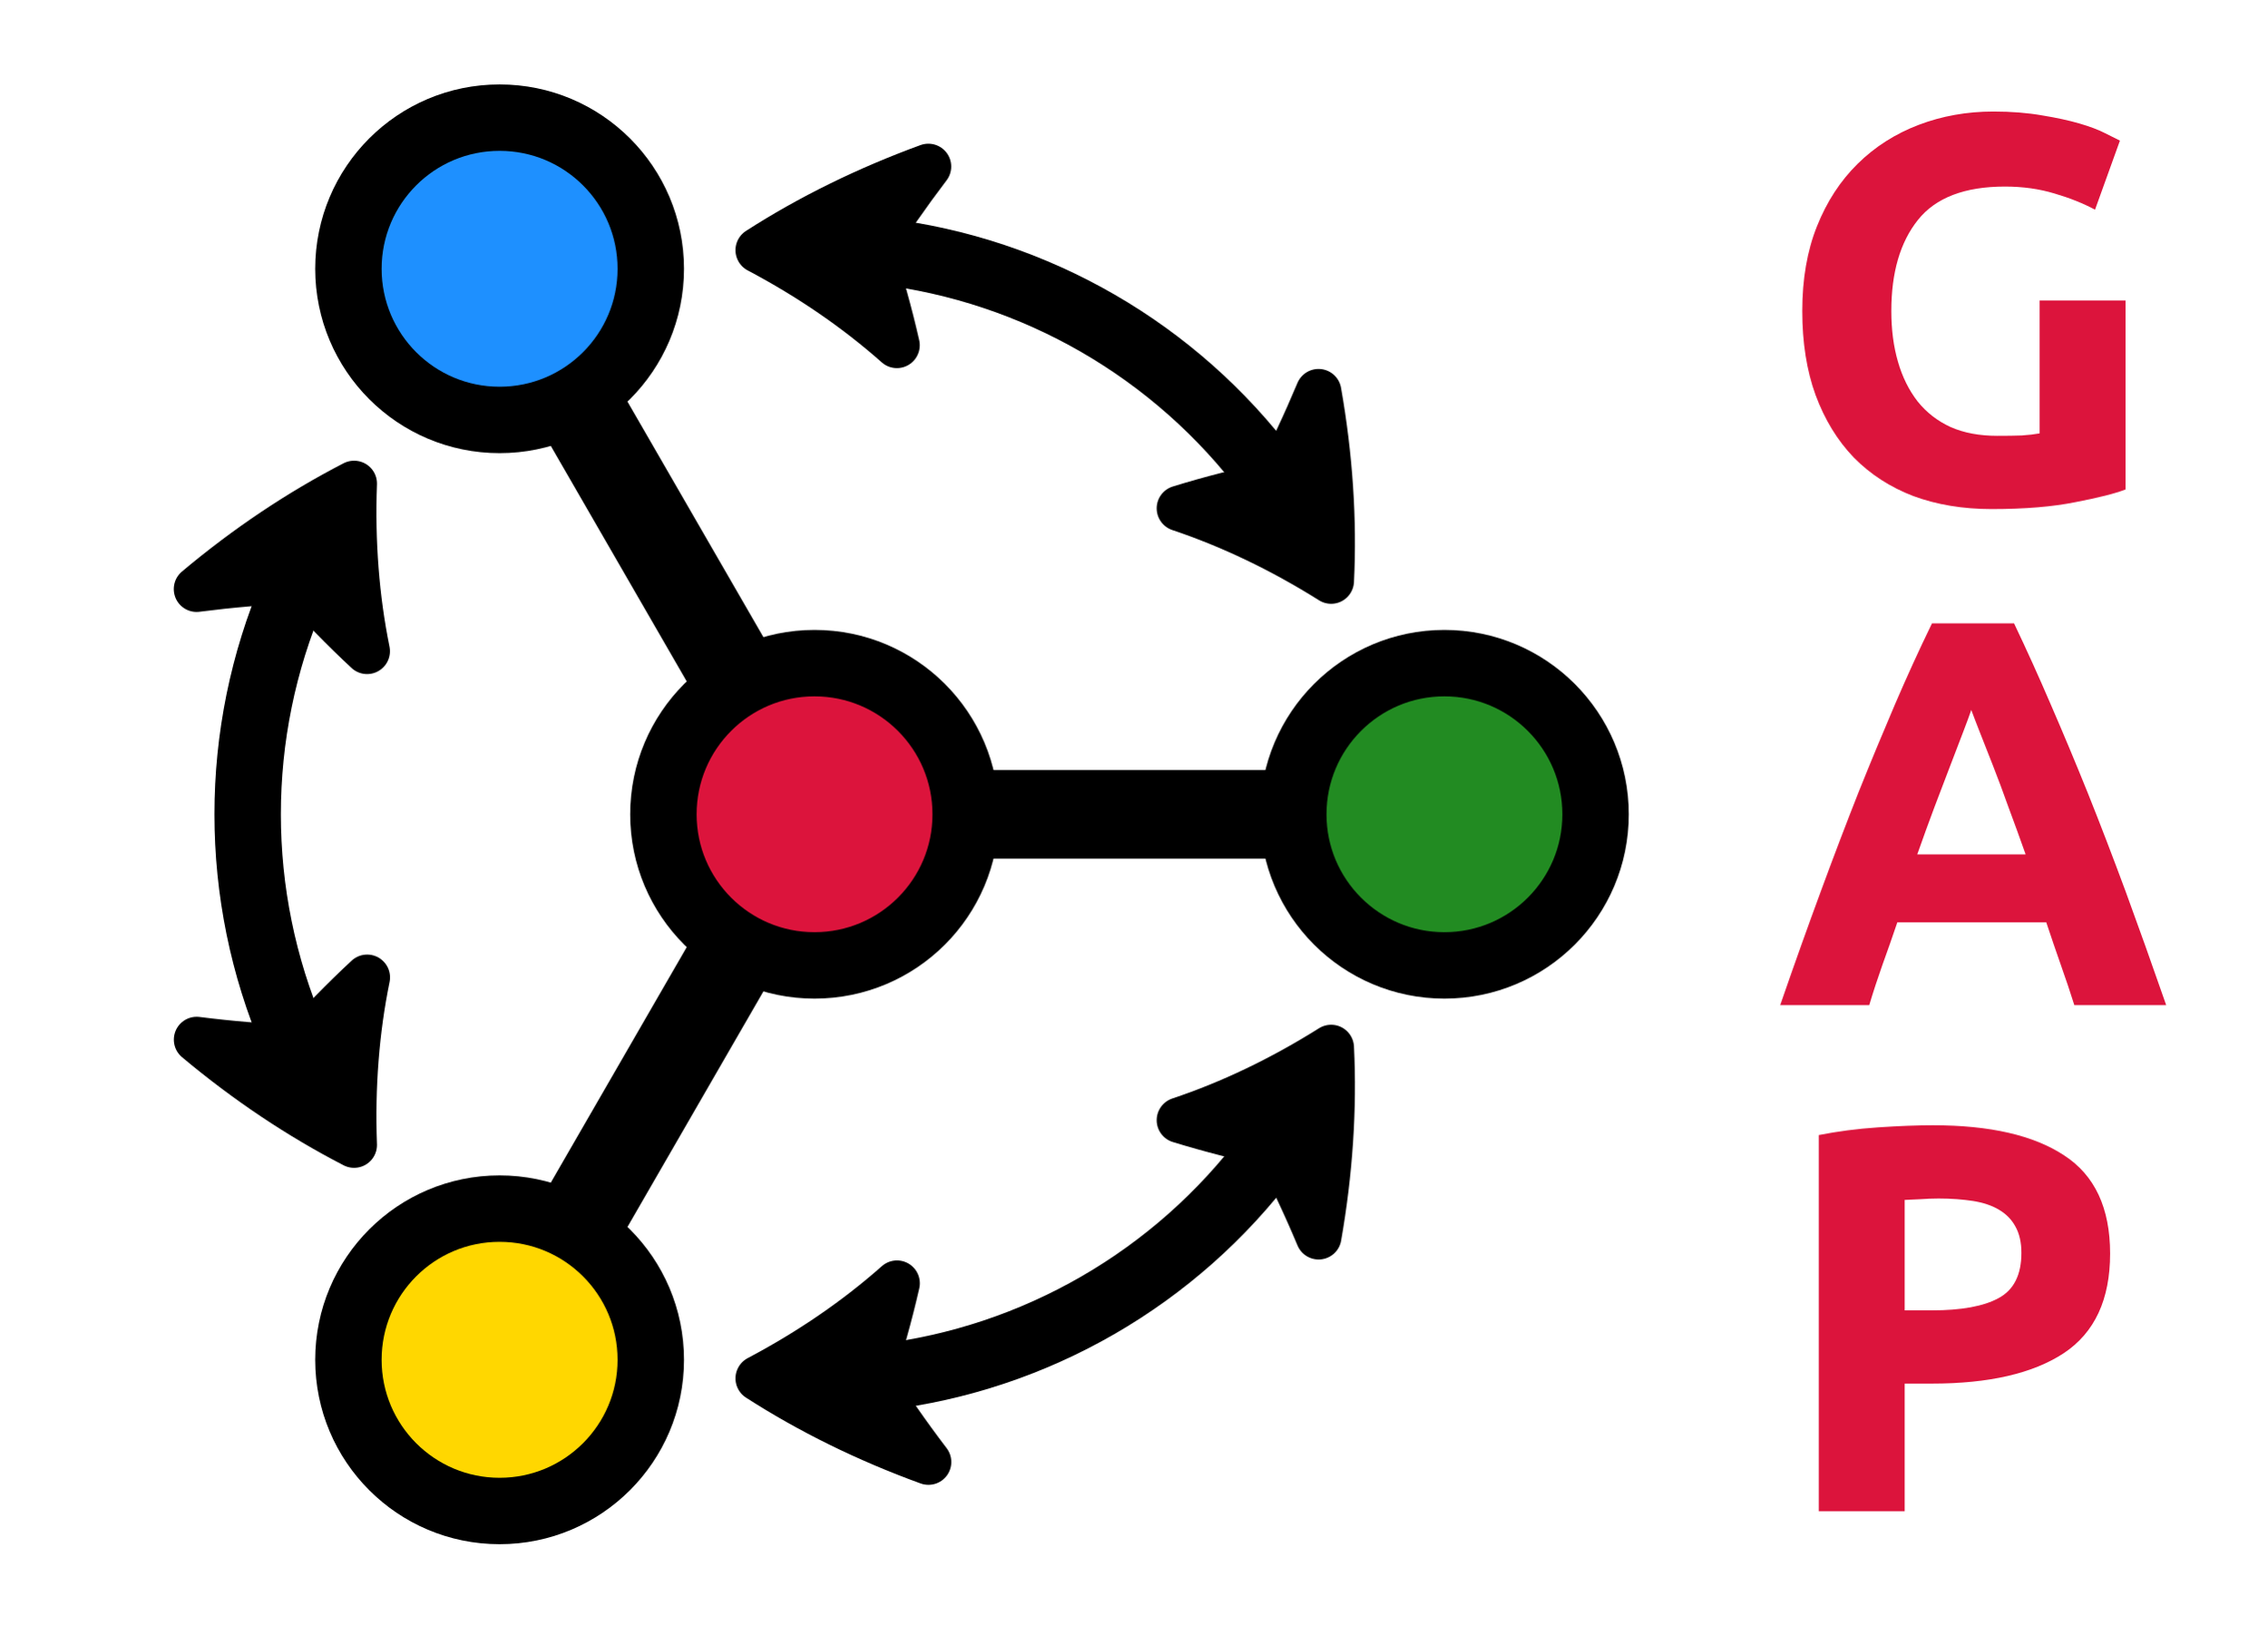
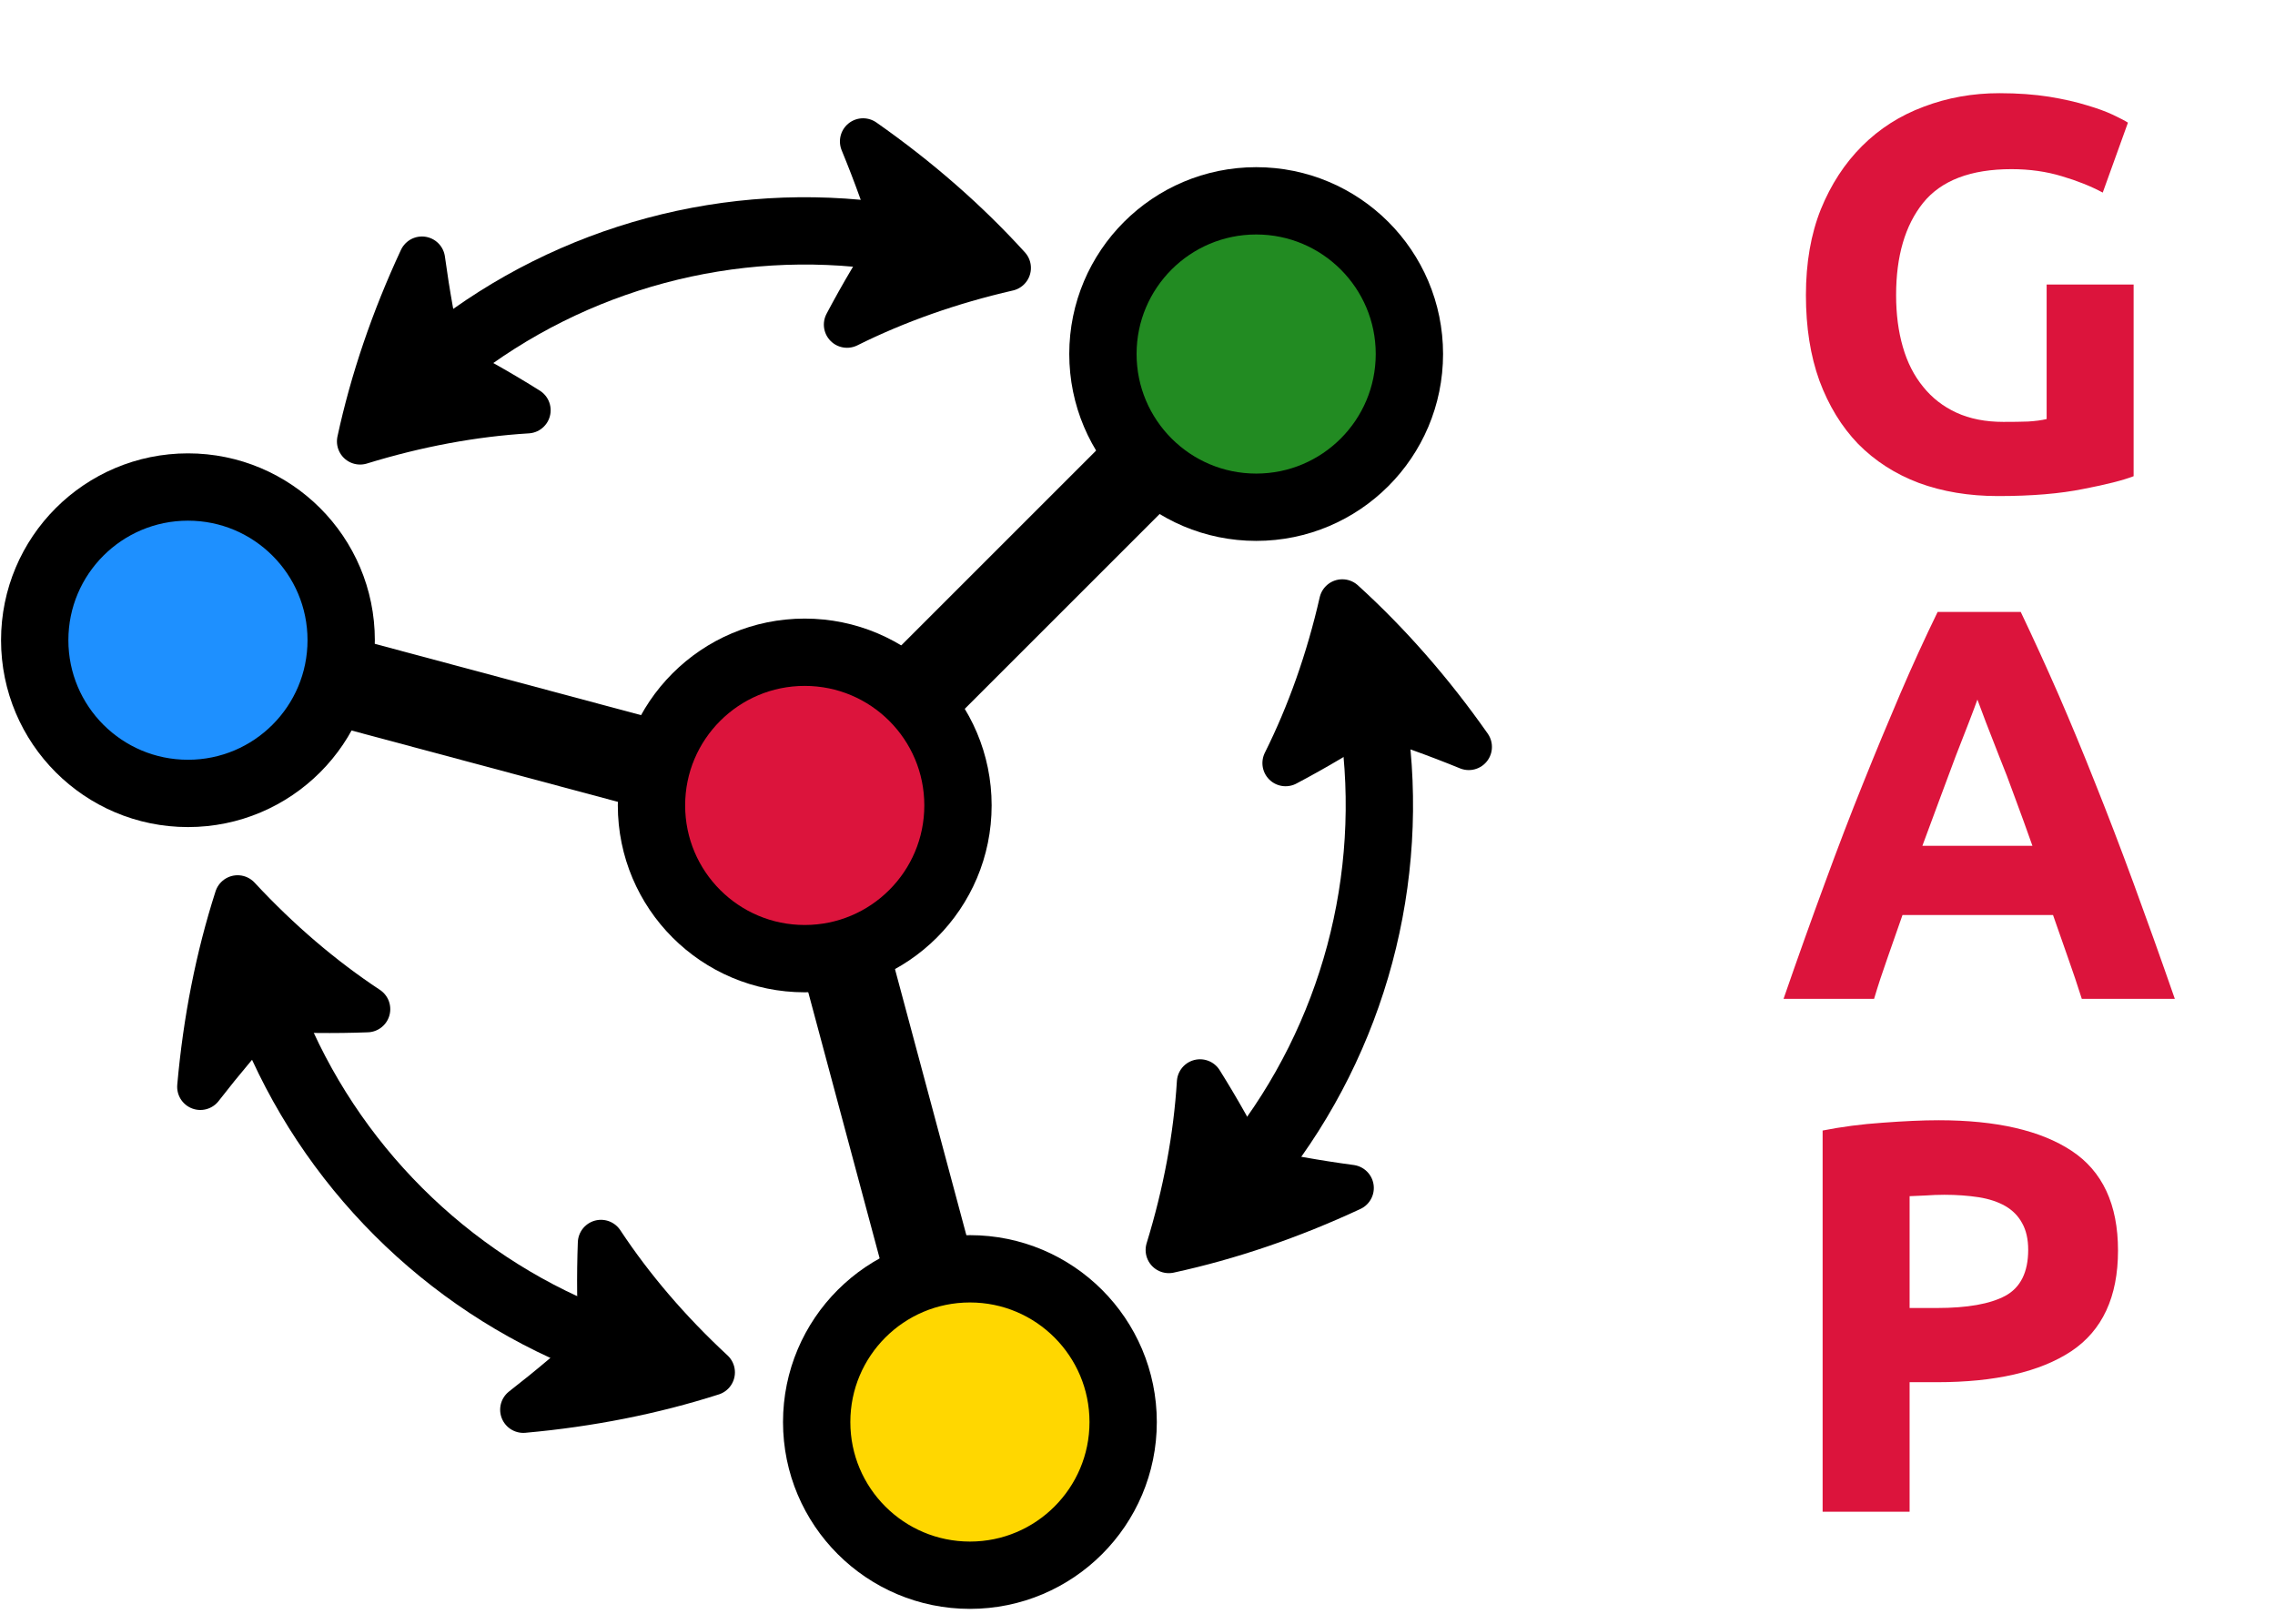
- <svg xmlns="http://www.w3.org/2000/svg" xmlns:xlink="http://www.w3.org/1999/xlink" width="101.041pt" height="73.288pt" viewBox="0 0 101.041 73.288">
+ <svg xmlns="http://www.w3.org/2000/svg" xmlns:xlink="http://www.w3.org/1999/xlink" width="100.122pt" height="71.451pt" viewBox="0 0 100.122 71.451">
  <defs>
    <g>
      <g id="glyph-0-0">
-         <path d="M 10.266 -14.062 C 8.473 -14.062 7.18 -13.566 6.391 -12.578 C 5.598 -11.586 5.203 -10.234 5.203 -8.516 C 5.203 -7.68 5.301 -6.926 5.5 -6.25 C 5.695 -5.57 5.988 -4.984 6.375 -4.484 C 6.77 -3.992 7.258 -3.613 7.844 -3.344 C 8.438 -3.082 9.129 -2.953 9.922 -2.953 C 10.348 -2.953 10.711 -2.957 11.016 -2.969 C 11.316 -2.988 11.582 -3.02 11.812 -3.062 L 11.812 -8.984 L 15.641 -8.984 L 15.641 -0.562 C 15.18 -0.383 14.441 -0.195 13.422 0 C 12.41 0.207 11.16 0.312 9.672 0.312 C 8.391 0.312 7.227 0.117 6.188 -0.266 C 5.156 -0.66 4.27 -1.234 3.531 -1.984 C 2.801 -2.742 2.234 -3.672 1.828 -4.766 C 1.43 -5.859 1.234 -7.109 1.234 -8.516 C 1.234 -9.941 1.453 -11.203 1.891 -12.297 C 2.328 -13.391 2.93 -14.316 3.703 -15.078 C 4.473 -15.836 5.379 -16.414 6.422 -16.812 C 7.461 -17.207 8.57 -17.406 9.75 -17.406 C 10.551 -17.406 11.273 -17.348 11.922 -17.234 C 12.566 -17.129 13.117 -17.008 13.578 -16.875 C 14.047 -16.738 14.43 -16.594 14.734 -16.438 C 15.035 -16.289 15.254 -16.18 15.391 -16.109 L 14.281 -13.031 C 13.758 -13.312 13.16 -13.551 12.484 -13.75 C 11.805 -13.957 11.066 -14.062 10.266 -14.062 Z M 10.266 -14.062 " />
+         <path d="M 10.281 -14.078 C 8.488 -14.078 7.191 -13.582 6.391 -12.594 C 5.598 -11.602 5.203 -10.25 5.203 -8.531 C 5.203 -7.695 5.301 -6.938 5.5 -6.25 C 5.695 -5.57 5.992 -4.988 6.391 -4.5 C 6.785 -4.008 7.273 -3.629 7.859 -3.359 C 8.453 -3.086 9.141 -2.953 9.922 -2.953 C 10.348 -2.953 10.711 -2.957 11.016 -2.969 C 11.328 -2.988 11.598 -3.023 11.828 -3.078 L 11.828 -9 L 15.656 -9 L 15.656 -0.562 C 15.195 -0.383 14.457 -0.195 13.438 0 C 12.426 0.207 11.176 0.312 9.688 0.312 C 8.406 0.312 7.242 0.117 6.203 -0.266 C 5.16 -0.66 4.27 -1.234 3.531 -1.984 C 2.801 -2.742 2.234 -3.672 1.828 -4.766 C 1.43 -5.867 1.234 -7.125 1.234 -8.531 C 1.234 -9.957 1.453 -11.219 1.891 -12.312 C 2.336 -13.406 2.941 -14.332 3.703 -15.094 C 4.473 -15.863 5.379 -16.441 6.422 -16.828 C 7.461 -17.223 8.57 -17.422 9.75 -17.422 C 10.562 -17.422 11.289 -17.367 11.938 -17.266 C 12.582 -17.16 13.133 -17.035 13.594 -16.891 C 14.062 -16.754 14.445 -16.613 14.75 -16.469 C 15.062 -16.32 15.281 -16.207 15.406 -16.125 L 14.297 -13.047 C 13.773 -13.328 13.176 -13.566 12.5 -13.766 C 11.82 -13.973 11.082 -14.078 10.281 -14.078 Z M 10.281 -14.078 " />
      </g>
      <g id="glyph-0-1">
-         <path d="M 13.359 0 C 13.172 -0.594 12.969 -1.195 12.75 -1.812 C 12.531 -2.438 12.316 -3.062 12.109 -3.688 L 5.469 -3.688 C 5.258 -3.062 5.039 -2.438 4.812 -1.812 C 4.594 -1.195 4.395 -0.594 4.219 0 L 0.25 0 C 0.883 -1.832 1.488 -3.523 2.062 -5.078 C 2.633 -6.629 3.191 -8.094 3.734 -9.469 C 4.285 -10.844 4.828 -12.148 5.359 -13.391 C 5.891 -14.629 6.441 -15.836 7.016 -17.016 L 10.672 -17.016 C 11.234 -15.836 11.781 -14.629 12.312 -13.391 C 12.852 -12.148 13.398 -10.844 13.953 -9.469 C 14.504 -8.094 15.066 -6.629 15.641 -5.078 C 16.211 -3.523 16.816 -1.832 17.453 0 Z M 8.766 -13.156 C 8.68 -12.906 8.555 -12.566 8.391 -12.141 C 8.234 -11.723 8.047 -11.234 7.828 -10.672 C 7.617 -10.117 7.383 -9.504 7.125 -8.828 C 6.875 -8.16 6.617 -7.457 6.359 -6.719 L 11.188 -6.719 C 10.926 -7.457 10.672 -8.16 10.422 -8.828 C 10.18 -9.504 9.953 -10.117 9.734 -10.672 C 9.516 -11.234 9.32 -11.723 9.156 -12.141 C 8.988 -12.566 8.859 -12.906 8.766 -13.156 Z M 8.766 -13.156 " />
+         <path d="M 13.375 0 C 13.188 -0.594 12.984 -1.195 12.766 -1.812 C 12.547 -2.438 12.328 -3.062 12.109 -3.688 L 5.484 -3.688 C 5.266 -3.062 5.047 -2.438 4.828 -1.812 C 4.609 -1.195 4.41 -0.594 4.234 0 L 0.25 0 C 0.883 -1.832 1.488 -3.523 2.062 -5.078 C 2.633 -6.641 3.195 -8.109 3.75 -9.484 C 4.301 -10.859 4.844 -12.164 5.375 -13.406 C 5.906 -14.645 6.457 -15.852 7.031 -17.031 L 10.688 -17.031 C 11.25 -15.852 11.801 -14.645 12.344 -13.406 C 12.883 -12.164 13.426 -10.859 13.969 -9.484 C 14.52 -8.109 15.082 -6.641 15.656 -5.078 C 16.227 -3.523 16.832 -1.832 17.469 0 Z M 8.781 -13.172 C 8.695 -12.93 8.57 -12.598 8.406 -12.172 C 8.238 -11.742 8.047 -11.25 7.828 -10.688 C 7.617 -10.133 7.391 -9.52 7.141 -8.844 C 6.891 -8.176 6.629 -7.473 6.359 -6.734 L 11.203 -6.734 C 10.941 -7.473 10.688 -8.176 10.438 -8.844 C 10.195 -9.52 9.961 -10.133 9.734 -10.688 C 9.516 -11.25 9.32 -11.742 9.156 -12.172 C 9 -12.598 8.875 -12.93 8.781 -13.172 Z M 8.781 -13.172 " />
      </g>
      <g id="glyph-0-2">
-         <path d="M 7.062 -17.203 C 9.602 -17.203 11.551 -16.754 12.906 -15.859 C 14.27 -14.973 14.953 -13.516 14.953 -11.484 C 14.953 -9.441 14.266 -7.961 12.891 -7.047 C 11.516 -6.141 9.551 -5.688 7 -5.688 L 5.797 -5.688 L 5.797 0 L 1.969 0 L 1.969 -16.766 C 2.801 -16.93 3.68 -17.047 4.609 -17.109 C 5.547 -17.172 6.363 -17.203 7.062 -17.203 Z M 7.312 -13.938 C 7.031 -13.938 6.754 -13.926 6.484 -13.906 C 6.223 -13.895 5.992 -13.883 5.797 -13.875 L 5.797 -8.953 L 7 -8.953 C 8.32 -8.953 9.316 -9.133 9.984 -9.5 C 10.66 -9.863 11 -10.535 11 -11.516 C 11 -11.984 10.91 -12.375 10.734 -12.688 C 10.566 -13 10.32 -13.25 10 -13.438 C 9.688 -13.625 9.301 -13.754 8.844 -13.828 C 8.383 -13.898 7.875 -13.938 7.312 -13.938 Z M 7.312 -13.938 " />
+         <path d="M 7.078 -17.234 C 9.617 -17.234 11.566 -16.785 12.922 -15.891 C 14.285 -14.992 14.969 -13.531 14.969 -11.5 C 14.969 -9.457 14.281 -7.977 12.906 -7.062 C 11.531 -6.156 9.562 -5.703 7 -5.703 L 5.797 -5.703 L 5.797 0 L 1.969 0 L 1.969 -16.781 C 2.801 -16.945 3.68 -17.062 4.609 -17.125 C 5.547 -17.195 6.367 -17.234 7.078 -17.234 Z M 7.328 -13.953 C 7.047 -13.953 6.77 -13.941 6.5 -13.922 C 6.227 -13.91 5.992 -13.898 5.797 -13.891 L 5.797 -8.969 L 7 -8.969 C 8.332 -8.969 9.332 -9.145 10 -9.5 C 10.676 -9.863 11.016 -10.539 11.016 -11.531 C 11.016 -12 10.926 -12.391 10.75 -12.703 C 10.582 -13.016 10.336 -13.266 10.016 -13.453 C 9.691 -13.641 9.301 -13.77 8.844 -13.844 C 8.383 -13.914 7.879 -13.953 7.328 -13.953 Z M 7.328 -13.953 " />
      </g>
    </g>
    <clipPath id="clip-0">
-       <path clip-rule="nonzero" d="M 0.012 0 L 90 0 L 90 72.582 L 0.012 72.582 Z M 0.012 0 " />
+       <path clip-rule="nonzero" d="M 0 0.039 L 99.25 0.039 L 99.25 70.867 L 0 70.867 Z M 0 0.039 " />
    </clipPath>
    <clipPath id="clip-1">
-       <path clip-rule="nonzero" d="M 0.012 0 L 85 0 L 85 72.582 L 0.012 72.582 Z M 0.012 0 " />
+       <path clip-rule="nonzero" d="M 0 0.039 L 86 0.039 L 86 70.867 L 0 70.867 Z M 0 0.039 " />
    </clipPath>
    <clipPath id="clip-2">
-       <path clip-rule="nonzero" d="M 15 0 L 100.078 0 L 100.078 72.582 L 15 72.582 Z M 15 0 " />
+       <path clip-rule="nonzero" d="M 0 0.039 L 98 0.039 L 98 70.867 L 0 70.867 Z M 0 0.039 " />
    </clipPath>
    <clipPath id="clip-3">
-       <path clip-rule="nonzero" d="M 0.012 0 L 71 0 L 71 61 L 0.012 61 Z M 0.012 0 " />
+       <path clip-rule="nonzero" d="M 0 0.039 L 85 0.039 L 85 70.867 L 0 70.867 Z M 0 0.039 " />
    </clipPath>
    <clipPath id="clip-4">
-       <path clip-rule="nonzero" d="M 0.012 12 L 71 12 L 71 72.582 L 0.012 72.582 Z M 0.012 12 " />
+       <path clip-rule="nonzero" d="M 6 0.039 L 99.25 0.039 L 99.25 65 L 6 65 Z M 6 0.039 " />
    </clipPath>
    <clipPath id="clip-5">
-       <path clip-rule="nonzero" d="M 0.012 0 L 99 0 L 99 64 L 0.012 64 Z M 0.012 0 " />
+       <path clip-rule="nonzero" d="M 0 0.039 L 57 0.039 L 57 70.867 L 0 70.867 Z M 0 0.039 " />
    </clipPath>
    <clipPath id="clip-6">
-       <path clip-rule="nonzero" d="M 0.012 0 L 55 0 L 55 72.582 L 0.012 72.582 Z M 0.012 0 " />
+       <path clip-rule="nonzero" d="M 0 13 L 92 13 L 92 70.867 L 0 70.867 Z M 0 13 " />
    </clipPath>
    <clipPath id="clip-7">
-       <path clip-rule="nonzero" d="M 0.012 9 L 99 9 L 99 72.582 L 0.012 72.582 Z M 0.012 9 " />
+       <path clip-rule="nonzero" d="M 0 0.039 L 81 0.039 L 81 58 L 0 58 Z M 0 0.039 " />
+     </clipPath>
+     <clipPath id="clip-8">
+       <path clip-rule="nonzero" d="M 0 2 L 68 2 L 68 70.867 L 0 70.867 Z M 0 2 " />
+     </clipPath>
+     <clipPath id="clip-9">
+       <path clip-rule="nonzero" d="M 13 0.039 L 99.25 0.039 L 99.25 70.867 L 13 70.867 Z M 13 0.039 " />
    </clipPath>
  </defs>
-   <path fill="none" stroke-width="3.985" stroke-linecap="butt" stroke-linejoin="miter" stroke="rgb(0%, 0%, 0%)" stroke-opacity="1" stroke-miterlimit="10" d="M 5.67 -0.002 L 22.677 -0.002 " transform="matrix(0.990378, 0, 0, -0.990378, 36.30263, 36.29142)" />
  <g clip-path="url(#clip-0)">
-     <path fill="none" stroke-width="3.985" stroke-linecap="butt" stroke-linejoin="miter" stroke="rgb(0%, 0%, 0%)" stroke-opacity="1" stroke-miterlimit="10" d="M -2.834 4.909 L -11.337 19.641 " transform="matrix(0.990378, 0, 0, -0.990378, 36.30263, 36.29142)" />
-     <path fill="none" stroke-width="3.985" stroke-linecap="butt" stroke-linejoin="miter" stroke="rgb(0%, 0%, 0%)" stroke-opacity="1" stroke-miterlimit="10" d="M -2.834 -4.908 L -11.337 -19.64 " transform="matrix(0.990378, 0, 0, -0.990378, 36.30263, 36.29142)" />
+     <path fill="none" stroke-width="3.985" stroke-linecap="butt" stroke-linejoin="miter" stroke="rgb(0%, 0%, 0%)" stroke-opacity="1" stroke-miterlimit="10" d="M 4.007 4.008 L 16.034 16.035 " transform="matrix(0.991307, 0, 0, -0.991307, 35.41444, 35.45388)" />
  </g>
-   <path fill-rule="nonzero" fill="rgb(86.4%, 7.999%, 23.499%)" fill-opacity="1" d="M 43.039 36.293 C 43.039 32.57 40.023 29.555 36.301 29.555 C 32.582 29.555 29.566 32.57 29.566 36.293 C 29.566 40.012 32.582 43.027 36.301 43.027 C 40.023 43.027 43.039 40.012 43.039 36.293 Z M 43.039 36.293 " />
  <g clip-path="url(#clip-1)">
-     <path fill="none" stroke-width="2.989" stroke-linecap="butt" stroke-linejoin="miter" stroke="rgb(0%, 0%, 0%)" stroke-opacity="1" stroke-miterlimit="10" d="M 6.802 -0.002 C 6.802 3.757 3.757 6.802 -0.002 6.802 C -3.757 6.802 -6.802 3.757 -6.802 -0.002 C -6.802 -3.756 -3.757 -6.801 -0.002 -6.801 C 3.757 -6.801 6.802 -3.756 6.802 -0.002 Z M 6.802 -0.002 " transform="matrix(0.990378, 0, 0, -0.990378, 36.30263, 36.29142)" />
+     <path fill="none" stroke-width="3.985" stroke-linecap="butt" stroke-linejoin="miter" stroke="rgb(0%, 0%, 0%)" stroke-opacity="1" stroke-miterlimit="10" d="M -5.478 1.467 L -21.906 5.868 " transform="matrix(0.991307, 0, 0, -0.991307, 35.41444, 35.45388)" />
  </g>
-   <path fill-rule="nonzero" fill="rgb(13.199%, 54.5%, 13.199%)" fill-opacity="1" d="M 71.113 36.293 C 71.113 32.57 68.098 29.555 64.375 29.555 C 60.656 29.555 57.641 32.57 57.641 36.293 C 57.641 40.012 60.656 43.027 64.375 43.027 C 68.098 43.027 71.113 40.012 71.113 36.293 Z M 71.113 36.293 " />
  <g clip-path="url(#clip-2)">
-     <path fill="none" stroke-width="2.989" stroke-linecap="butt" stroke-linejoin="miter" stroke="rgb(0%, 0%, 0%)" stroke-opacity="1" stroke-miterlimit="10" d="M 35.149 -0.002 C 35.149 3.757 32.104 6.802 28.345 6.802 C 24.59 6.802 21.545 3.757 21.545 -0.002 C 21.545 -3.756 24.59 -6.801 28.345 -6.801 C 32.104 -6.801 35.149 -3.756 35.149 -0.002 Z M 35.149 -0.002 " transform="matrix(0.990378, 0, 0, -0.990378, 36.30263, 36.29142)" />
+     <path fill="none" stroke-width="3.985" stroke-linecap="butt" stroke-linejoin="miter" stroke="rgb(0%, 0%, 0%)" stroke-opacity="1" stroke-miterlimit="10" d="M 1.465 -5.477 L 5.871 -21.905 " transform="matrix(0.991307, 0, 0, -0.991307, 35.41444, 35.45388)" />
  </g>
-   <path fill-rule="nonzero" fill="rgb(11.6%, 56.499%, 100%)" fill-opacity="1" d="M 29.004 11.98 C 29.004 8.258 25.988 5.242 22.266 5.242 C 18.543 5.242 15.527 8.258 15.527 11.98 C 15.527 15.699 18.543 18.715 22.266 18.715 C 25.988 18.715 29.004 15.699 29.004 11.98 Z M 29.004 11.98 " />
+   <path fill-rule="nonzero" fill="rgb(86.4%, 7.999%, 23.499%)" fill-opacity="1" d="M 42.16 35.453 C 42.16 31.73 39.141 28.711 35.414 28.711 C 31.691 28.711 28.672 31.73 28.672 35.453 C 28.672 39.18 31.691 42.199 35.414 42.199 C 39.141 42.199 42.16 39.18 42.16 35.453 Z M 42.16 35.453 " />
  <g clip-path="url(#clip-3)">
-     <path fill="none" stroke-width="2.989" stroke-linecap="butt" stroke-linejoin="miter" stroke="rgb(0%, 0%, 0%)" stroke-opacity="1" stroke-miterlimit="10" d="M -7.37 24.547 C -7.37 28.306 -10.415 31.351 -14.173 31.351 C -17.932 31.351 -20.977 28.306 -20.977 24.547 C -20.977 20.792 -17.932 17.747 -14.173 17.747 C -10.415 17.747 -7.37 20.792 -7.37 24.547 Z M -7.37 24.547 " transform="matrix(0.990378, 0, 0, -0.990378, 36.30263, 36.29142)" />
+     <path fill="none" stroke-width="2.989" stroke-linecap="butt" stroke-linejoin="miter" stroke="rgb(0%, 0%, 0%)" stroke-opacity="1" stroke-miterlimit="10" d="M 6.805 0.001 C 6.805 3.756 3.759 6.802 -0 6.802 C -3.756 6.802 -6.802 3.756 -6.802 0.001 C -6.802 -3.758 -3.756 -6.804 -0 -6.804 C 3.759 -6.804 6.805 -3.758 6.805 0.001 Z M 6.805 0.001 " transform="matrix(0.991307, 0, 0, -0.991307, 35.41444, 35.45388)" />
  </g>
-   <path fill-rule="nonzero" fill="rgb(100%, 84.399%, 0%)" fill-opacity="1" d="M 29.004 60.605 C 29.004 56.883 25.988 53.867 22.266 53.867 C 18.543 53.867 15.527 56.883 15.527 60.605 C 15.527 64.324 18.543 67.344 22.266 67.344 C 25.988 67.344 29.004 64.324 29.004 60.605 Z M 29.004 60.605 " />
+   <path fill-rule="nonzero" fill="rgb(13.199%, 54.5%, 13.199%)" fill-opacity="1" d="M 62.027 15.582 C 62.027 11.859 59.008 8.84 55.285 8.84 C 51.559 8.84 48.539 11.859 48.539 15.582 C 48.539 19.309 51.559 22.328 55.285 22.328 C 59.008 22.328 62.027 19.309 62.027 15.582 Z M 62.027 15.582 " />
  <g clip-path="url(#clip-4)">
-     <path fill="none" stroke-width="2.989" stroke-linecap="butt" stroke-linejoin="miter" stroke="rgb(0%, 0%, 0%)" stroke-opacity="1" stroke-miterlimit="10" d="M -7.37 -24.55 C -7.37 -20.791 -10.415 -17.747 -14.173 -17.747 C -17.932 -17.747 -20.977 -20.791 -20.977 -24.55 C -20.977 -28.305 -17.932 -31.354 -14.173 -31.354 C -10.415 -31.354 -7.37 -28.305 -7.37 -24.55 Z M -7.37 -24.55 " transform="matrix(0.990378, 0, 0, -0.990378, 36.30263, 36.29142)" />
+     <path fill="none" stroke-width="2.989" stroke-linecap="butt" stroke-linejoin="miter" stroke="rgb(0%, 0%, 0%)" stroke-opacity="1" stroke-miterlimit="10" d="M 26.846 20.046 C 26.846 23.801 23.8 26.847 20.045 26.847 C 16.286 26.847 13.24 23.801 13.24 20.046 C 13.24 16.287 16.286 13.241 20.045 13.241 C 23.8 13.241 26.846 16.287 26.846 20.046 Z M 26.846 20.046 " transform="matrix(0.991307, 0, 0, -0.991307, 35.41444, 35.45388)" />
  </g>
+   <path fill-rule="nonzero" fill="rgb(11.6%, 56.499%, 100%)" fill-opacity="1" d="M 15.016 28.18 C 15.016 24.457 11.996 21.438 8.273 21.438 C 4.547 21.438 1.527 24.457 1.527 28.18 C 1.527 31.906 4.547 34.926 8.273 34.926 C 11.996 34.926 15.016 31.906 15.016 28.18 Z M 15.016 28.18 " />
  <g clip-path="url(#clip-5)">
-     <path fill="none" stroke-width="2.989" stroke-linecap="butt" stroke-linejoin="miter" stroke="rgb(0%, 0%, 0%)" stroke-opacity="1" stroke-miterlimit="10" d="M 20.429 15.282 C 16.252 20.867 9.945 24.512 3.019 25.336 " transform="matrix(0.990378, 0, 0, -0.990378, 36.30263, 36.29142)" />
+     <path fill="none" stroke-width="2.989" stroke-linecap="butt" stroke-linejoin="miter" stroke="rgb(0%, 0%, 0%)" stroke-opacity="1" stroke-miterlimit="10" d="M -20.578 7.338 C -20.578 11.093 -23.624 14.139 -27.379 14.139 C -31.138 14.139 -34.184 11.093 -34.184 7.338 C -34.184 3.579 -31.138 0.533 -27.379 0.533 C -23.624 0.533 -20.578 3.579 -20.578 7.338 Z M -20.578 7.338 " transform="matrix(0.991307, 0, 0, -0.991307, 35.41444, 35.45388)" />
  </g>
-   <path fill-rule="nonzero" fill="rgb(0%, 0%, 0%)" fill-opacity="1" stroke-width="2.057" stroke-linecap="butt" stroke-linejoin="round" stroke="rgb(0%, 0%, 0%)" stroke-opacity="1" stroke-miterlimit="10" d="M 23.249 10.502 C 23.383 13.247 23.194 16.103 22.681 19.013 C 22.086 17.594 21.439 16.209 20.733 14.868 C 19.266 14.568 17.83 14.202 16.426 13.768 C 18.721 12.999 21.013 11.906 23.249 10.502 Z M 23.249 10.502 " transform="matrix(0.990378, 0, 0, -0.990378, 36.30263, 36.29142)" />
-   <path fill-rule="nonzero" fill="rgb(0%, 0%, 0%)" fill-opacity="1" stroke-width="2.057" stroke-linecap="butt" stroke-linejoin="round" stroke="rgb(0%, 0%, 0%)" stroke-opacity="1" stroke-miterlimit="10" d="M -2.53 25.387 C -0.195 24.153 1.895 22.713 3.706 21.108 C 3.382 22.54 2.98 23.967 2.511 25.391 C 3.315 26.669 4.191 27.923 5.122 29.15 C 2.349 28.136 -0.219 26.874 -2.53 25.387 Z M -2.53 25.387 " transform="matrix(0.990378, 0, 0, -0.990378, 36.30263, 36.29142)" />
+   <path fill-rule="nonzero" fill="rgb(100%, 84.399%, 0%)" fill-opacity="1" d="M 49.43 62.598 C 49.43 58.871 46.41 55.852 42.688 55.852 C 38.961 55.852 35.941 58.871 35.941 62.598 C 35.941 66.32 38.961 69.34 42.688 69.34 C 46.41 69.34 49.43 66.32 49.43 62.598 Z M 49.43 62.598 " />
  <g clip-path="url(#clip-6)">
-     <path fill="none" stroke-width="2.989" stroke-linecap="butt" stroke-linejoin="miter" stroke="rgb(0%, 0%, 0%)" stroke-opacity="1" stroke-miterlimit="10" d="M -23.45 10.052 C -26.199 3.643 -26.199 -3.642 -23.45 -10.051 " transform="matrix(0.990378, 0, 0, -0.990378, 36.30263, 36.29142)" />
+     <path fill="none" stroke-width="2.989" stroke-linecap="butt" stroke-linejoin="miter" stroke="rgb(0%, 0%, 0%)" stroke-opacity="1" stroke-miterlimit="10" d="M 14.138 -27.382 C 14.138 -23.623 11.092 -20.577 7.337 -20.577 C 3.578 -20.577 0.532 -23.623 0.532 -27.382 C 0.532 -31.137 3.578 -34.183 7.337 -34.183 C 11.092 -34.183 14.138 -31.137 14.138 -27.382 Z M 14.138 -27.382 " transform="matrix(0.991307, 0, 0, -0.991307, 35.41444, 35.45388)" />
  </g>
-   <path fill-rule="nonzero" fill="rgb(0%, 0%, 0%)" fill-opacity="1" stroke-width="2.057" stroke-linecap="butt" stroke-linejoin="round" stroke="rgb(0%, 0%, 0%)" stroke-opacity="1" stroke-miterlimit="10" d="M -20.721 14.884 C -23.162 13.626 -25.545 12.036 -27.808 10.135 C -26.278 10.332 -24.756 10.462 -23.245 10.522 C -22.247 9.401 -21.214 8.34 -20.137 7.339 C -20.618 9.713 -20.819 12.245 -20.721 14.884 Z M -20.721 14.884 " transform="matrix(0.990378, 0, 0, -0.990378, 36.30263, 36.29142)" />
-   <path fill-rule="nonzero" fill="rgb(0%, 0%, 0%)" fill-opacity="1" stroke-width="2.057" stroke-linecap="butt" stroke-linejoin="round" stroke="rgb(0%, 0%, 0%)" stroke-opacity="1" stroke-miterlimit="10" d="M -20.721 -14.883 C -20.819 -12.244 -20.618 -9.712 -20.133 -7.342 C -21.21 -8.344 -22.247 -9.405 -23.245 -10.521 C -24.756 -10.462 -26.278 -10.335 -27.805 -10.142 C -25.545 -12.035 -23.162 -13.625 -20.721 -14.883 Z M -20.721 -14.883 " transform="matrix(0.990378, 0, 0, -0.990378, 36.30263, 36.29142)" />
  <g clip-path="url(#clip-7)">
-     <path fill="none" stroke-width="2.989" stroke-linecap="butt" stroke-linejoin="miter" stroke="rgb(0%, 0%, 0%)" stroke-opacity="1" stroke-miterlimit="10" d="M 3.019 -25.335 C 9.945 -24.511 16.256 -20.866 20.433 -15.281 " transform="matrix(0.990378, 0, 0, -0.990378, 36.30263, 36.29142)" />
+     <path fill="none" stroke-width="2.989" stroke-linecap="butt" stroke-linejoin="miter" stroke="rgb(0%, 0%, 0%)" stroke-opacity="1" stroke-miterlimit="10" d="M 3.641 25.252 C -3.263 26.248 -10.301 24.365 -15.782 20.05 " transform="matrix(0.991307, 0, 0, -0.991307, 35.41444, 35.45388)" />
  </g>
-   <path fill-rule="nonzero" fill="rgb(0%, 0%, 0%)" fill-opacity="1" stroke-width="2.057" stroke-linecap="butt" stroke-linejoin="round" stroke="rgb(0%, 0%, 0%)" stroke-opacity="1" stroke-miterlimit="10" d="M -2.53 -25.386 C -0.219 -26.873 2.349 -28.139 5.126 -29.149 C 4.191 -27.923 3.319 -26.668 2.511 -25.39 C 2.984 -23.97 3.382 -22.539 3.71 -21.107 C 1.899 -22.712 -0.195 -24.152 -2.53 -25.386 Z M -2.53 -25.386 " transform="matrix(0.990378, 0, 0, -0.990378, 36.30263, 36.29142)" />
-   <path fill-rule="nonzero" fill="rgb(0%, 0%, 0%)" fill-opacity="1" stroke-width="2.057" stroke-linecap="butt" stroke-linejoin="round" stroke="rgb(0%, 0%, 0%)" stroke-opacity="1" stroke-miterlimit="10" d="M 23.249 -10.501 C 21.013 -11.905 18.721 -13.002 16.426 -13.767 C 17.83 -14.197 19.266 -14.567 20.733 -14.867 C 21.439 -16.208 22.09 -17.589 22.685 -19.009 C 23.194 -16.102 23.383 -13.246 23.249 -10.501 Z M 23.249 -10.501 " transform="matrix(0.990378, 0, 0, -0.990378, 36.30263, 36.29142)" />
+   <path fill-rule="nonzero" fill="rgb(0%, 0%, 0%)" fill-opacity="1" stroke-width="2.057" stroke-linecap="butt" stroke-linejoin="round" stroke="rgb(0%, 0%, 0%)" stroke-opacity="1" stroke-miterlimit="10" d="M 9.015 23.868 C 7.167 25.902 5.012 27.789 2.592 29.484 C 3.18 28.057 3.696 26.619 4.149 25.177 C 3.321 23.924 2.565 22.647 1.879 21.35 C 4.047 22.43 6.438 23.277 9.015 23.868 Z M 9.015 23.868 " transform="matrix(0.991307, 0, 0, -0.991307, 35.41444, 35.45388)" />
+   <path fill-rule="nonzero" fill="rgb(0%, 0%, 0%)" fill-opacity="1" stroke-width="2.057" stroke-linecap="butt" stroke-linejoin="round" stroke="rgb(0%, 0%, 0%)" stroke-opacity="1" stroke-miterlimit="10" d="M -19.738 16.165 C -17.216 16.941 -14.718 17.402 -12.307 17.548 C -13.548 18.328 -14.84 19.057 -16.18 19.727 C -16.515 21.205 -16.783 22.706 -16.992 24.235 C -18.237 21.559 -19.159 18.848 -19.738 16.165 Z M -19.738 16.165 " transform="matrix(0.991307, 0, 0, -0.991307, 35.41444, 35.45388)" />
+   <g clip-path="url(#clip-8)">
+     <path fill="none" stroke-width="2.989" stroke-linecap="butt" stroke-linejoin="miter" stroke="rgb(0%, 0%, 0%)" stroke-opacity="1" stroke-miterlimit="10" d="M -23.691 -9.476 C -21.102 -15.95 -15.948 -21.101 -9.473 -23.69 " transform="matrix(0.991307, 0, 0, -0.991307, 35.41444, 35.45388)" />
+   </g>
+   <path fill-rule="nonzero" fill="rgb(0%, 0%, 0%)" fill-opacity="1" stroke-width="2.057" stroke-linecap="butt" stroke-linejoin="round" stroke="rgb(0%, 0%, 0%)" stroke-opacity="1" stroke-miterlimit="10" d="M -25.176 -4.129 C -26.016 -6.745 -26.571 -9.551 -26.831 -12.495 C -25.886 -11.277 -24.9 -10.107 -23.876 -8.995 C -22.379 -9.086 -20.897 -9.102 -19.427 -9.047 C -21.449 -7.711 -23.379 -6.064 -25.176 -4.129 Z M -25.176 -4.129 " transform="matrix(0.991307, 0, 0, -0.991307, 35.41444, 35.45388)" />
+   <path fill-rule="nonzero" fill="rgb(0%, 0%, 0%)" fill-opacity="1" stroke-width="2.057" stroke-linecap="butt" stroke-linejoin="round" stroke="rgb(0%, 0%, 0%)" stroke-opacity="1" stroke-miterlimit="10" d="M -4.126 -25.175 C -6.065 -23.378 -7.712 -21.447 -9.044 -19.43 C -9.099 -20.896 -9.083 -22.381 -8.997 -23.875 C -10.108 -24.903 -11.274 -25.888 -12.492 -26.834 C -9.552 -26.57 -6.747 -26.014 -4.126 -25.175 Z M -4.126 -25.175 " transform="matrix(0.991307, 0, 0, -0.991307, 35.41444, 35.45388)" />
+   <g clip-path="url(#clip-9)">
+     <path fill="none" stroke-width="2.989" stroke-linecap="butt" stroke-linejoin="miter" stroke="rgb(0%, 0%, 0%)" stroke-opacity="1" stroke-miterlimit="10" d="M 20.049 -15.781 C 24.364 -10.3 26.247 -3.262 25.254 3.642 " transform="matrix(0.991307, 0, 0, -0.991307, 35.41444, 35.45388)" />
+   </g>
+   <path fill-rule="nonzero" fill="rgb(0%, 0%, 0%)" fill-opacity="1" stroke-width="2.057" stroke-linecap="butt" stroke-linejoin="round" stroke="rgb(0%, 0%, 0%)" stroke-opacity="1" stroke-miterlimit="10" d="M 16.164 -19.741 C 18.847 -19.158 21.558 -18.236 24.238 -16.987 C 22.709 -16.782 21.203 -16.514 19.73 -16.179 C 19.056 -14.839 18.331 -13.547 17.551 -12.301 C 17.401 -14.721 16.94 -17.215 16.164 -19.741 Z M 16.164 -19.741 " transform="matrix(0.991307, 0, 0, -0.991307, 35.41444, 35.45388)" />
+   <path fill-rule="nonzero" fill="rgb(0%, 0%, 0%)" fill-opacity="1" stroke-width="2.057" stroke-linecap="butt" stroke-linejoin="round" stroke="rgb(0%, 0%, 0%)" stroke-opacity="1" stroke-miterlimit="10" d="M 23.867 9.013 C 23.28 6.44 22.429 4.044 21.349 1.88 C 22.646 2.566 23.922 3.323 25.176 4.146 C 26.618 3.697 28.056 3.181 29.482 2.598 C 27.788 5.013 25.901 7.165 23.867 9.013 Z M 23.867 9.013 " transform="matrix(0.991307, 0, 0, -0.991307, 35.41444, 35.45388)" />
  <g fill="rgb(86.4%, 7.999%, 23.499%)" fill-opacity="1">
-     <use xlink:href="#glyph-0-0" x="79.092" y="22.376" />
+     <use xlink:href="#glyph-0-0" x="78.244" y="21.524" />
  </g>
  <g fill="rgb(86.4%, 7.999%, 23.499%)" fill-opacity="1">
-     <use xlink:href="#glyph-0-1" x="79.092" y="44.798" />
+     <use xlink:href="#glyph-0-1" x="78.244" y="43.967" />
  </g>
  <g fill="rgb(86.4%, 7.999%, 23.499%)" fill-opacity="1">
-     <use xlink:href="#glyph-0-2" x="79.092" y="67.355" />
+     <use xlink:href="#glyph-0-2" x="78.244" y="66.546" />
  </g>
</svg>
